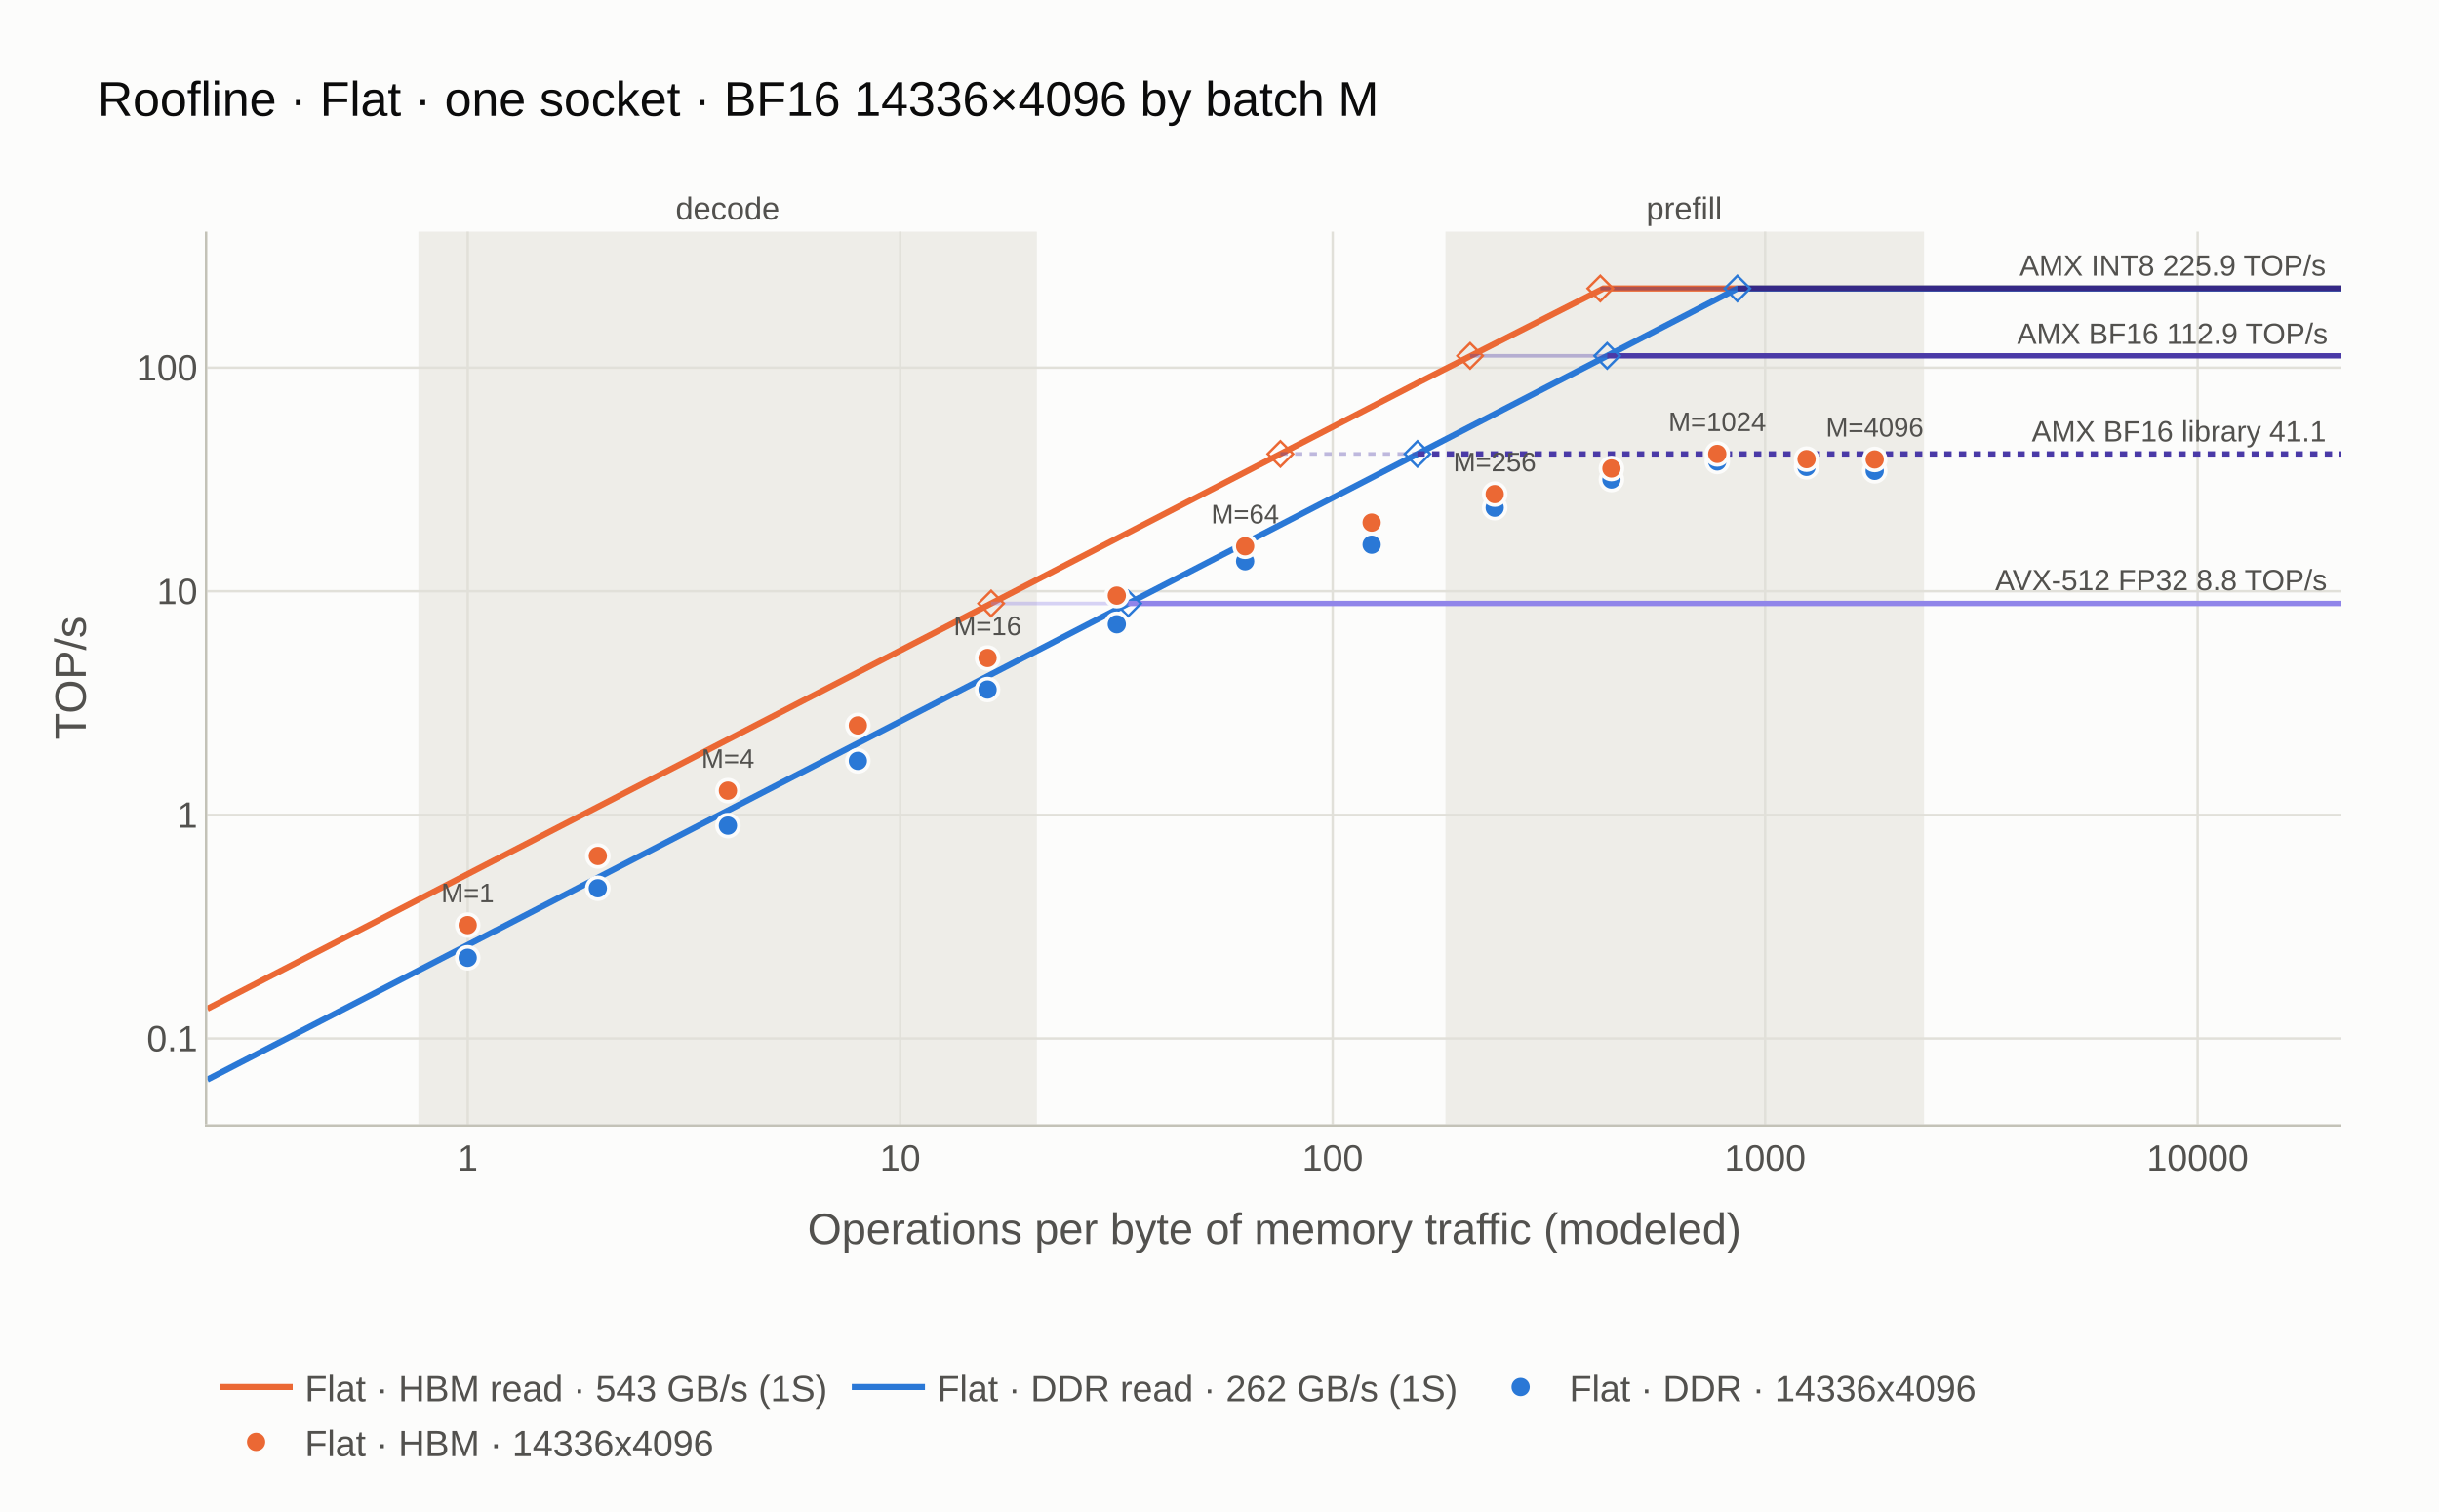
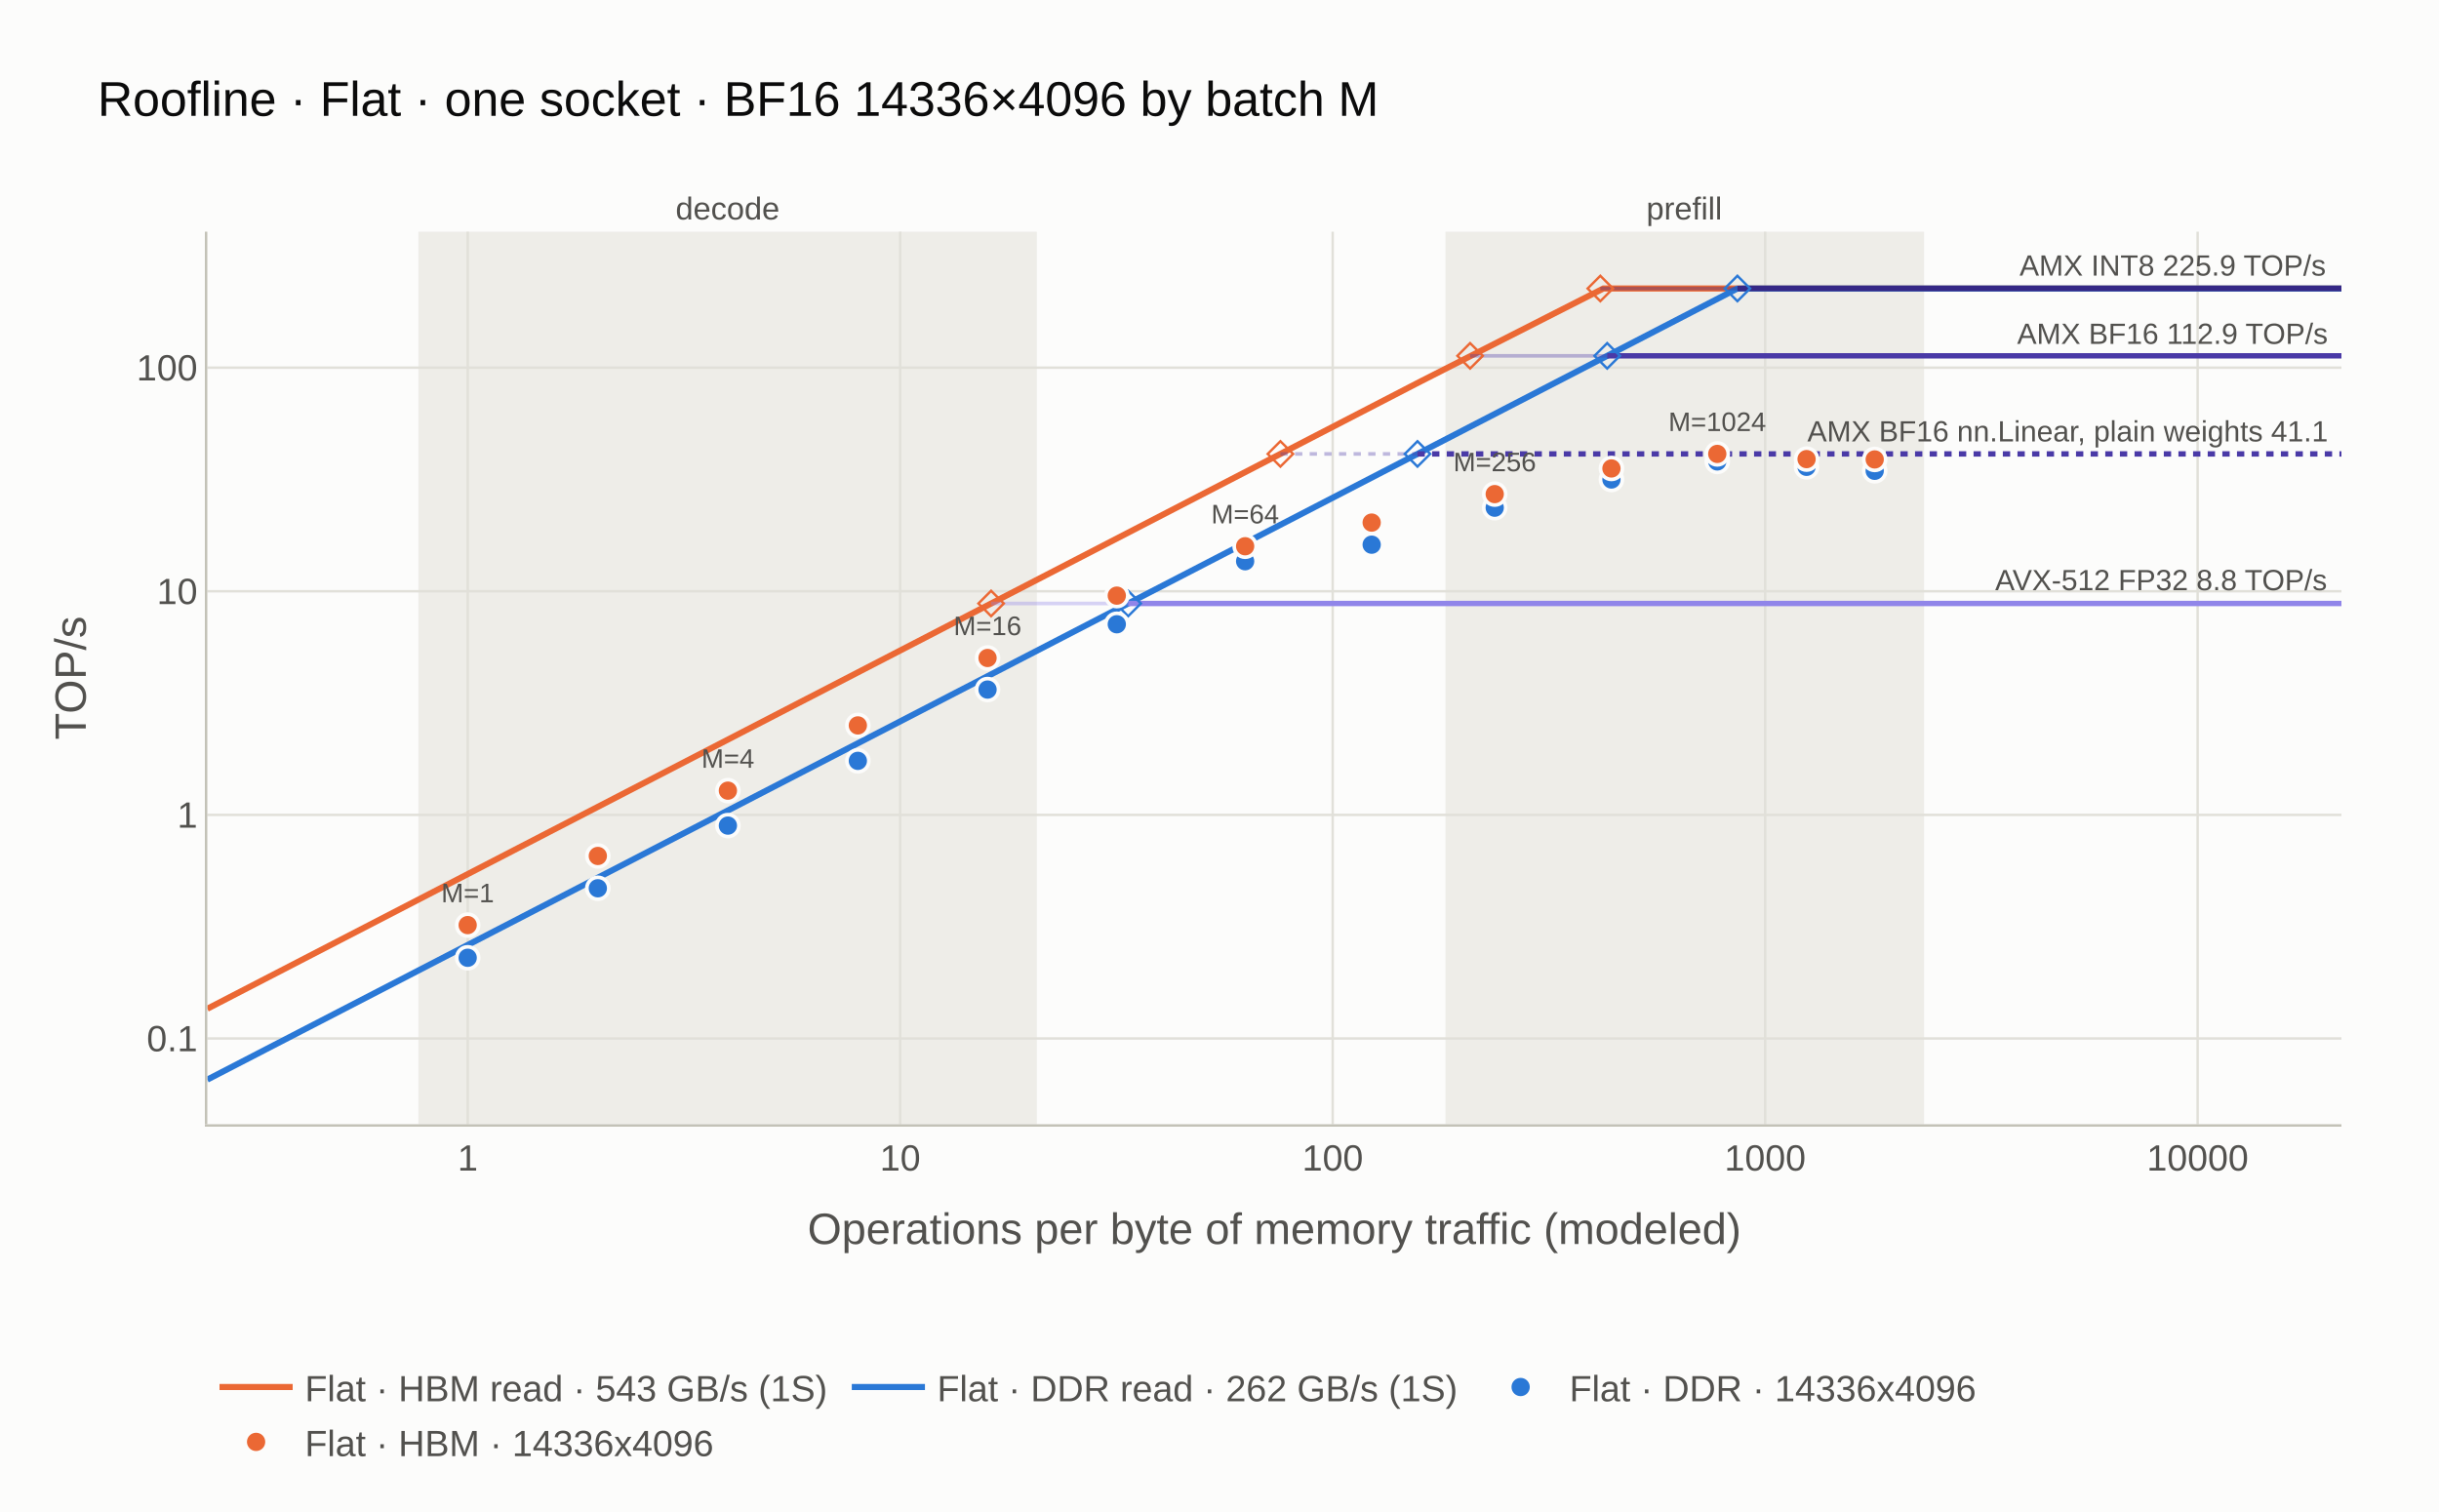
<svg xmlns="http://www.w3.org/2000/svg" class="main-svg" width="1000" height="620" style="" viewBox="0 0 1000 620">
  <rect x="0" y="0" width="1000" height="620" style="fill: rgb(252, 252, 251); fill-opacity: 1;" />
-   <defs id="defs-f7a344">
+   <defs id="defs-053484">
    <g class="clips">
-       <clipPath id="clipf7a344xyplot" class="plotclip">
+       <clipPath id="clip053484xyplot" class="plotclip">
        <rect width="875" height="366" />
      </clipPath>
-       <clipPath class="axesclip" id="clipf7a344x">
+       <clipPath class="axesclip" id="clip053484x">
        <rect x="85" y="0" width="875" height="620" />
      </clipPath>
-       <clipPath class="axesclip" id="clipf7a344y">
+       <clipPath class="axesclip" id="clip053484y">
        <rect x="0" y="95" width="1000" height="366" />
      </clipPath>
-       <clipPath class="axesclip" id="clipf7a344xy">
+       <clipPath class="axesclip" id="clip053484xy">
        <rect x="85" y="95" width="875" height="366" />
      </clipPath>
    </g>
    <g class="gradients" />
    <g class="patterns" />
  </defs>
  <g class="bglayer" />
  <g class="layer-below">
    <g class="imagelayer" />
    <g class="shapelayer">
-       <g class="shape-group" data-index="0" clip-path="url(#clipf7a344x)">
+       <g class="shape-group" data-index="0" clip-path="url(#clip053484x)">
        <path data-index="0" fill-rule="evenodd" d="M171.55,461H425.11V95H171.55Z" style="opacity: 0.55; stroke: rgb(0, 0, 0); stroke-opacity: 0; fill: rgb(225, 224, 217); fill-opacity: 1; stroke-width: 0px;" />
      </g>
-       <g class="shape-group" data-index="1" clip-path="url(#clipf7a344x)">
+       <g class="shape-group" data-index="1" clip-path="url(#clip053484x)">
        <path data-index="1" fill-rule="evenodd" d="M592.64,461H788.85V95H592.64Z" style="opacity: 0.55; stroke: rgb(0, 0, 0); stroke-opacity: 0; fill: rgb(225, 224, 217); fill-opacity: 1; stroke-width: 0px;" />
      </g>
    </g>
  </g>
  <g class="cartesianlayer">
    <g class="subplot xy">
      <g class="layer-subplot">
        <g class="shapelayer" />
        <g class="imagelayer" />
      </g>
      <g class="minor-gridlayer">
        <g class="x" />
        <g class="y" />
      </g>
      <g class="gridlayer">
        <g class="x">
          <path class="xgrid crisp" transform="translate(191.78,0)" d="M0,95v366" style="stroke: rgb(225, 224, 217); stroke-opacity: 1; stroke-width: 1px;" />
          <path class="xgrid crisp" transform="translate(369.09,0)" d="M0,95v366" style="stroke: rgb(225, 224, 217); stroke-opacity: 1; stroke-width: 1px;" />
          <path class="xgrid crisp" transform="translate(546.41,0)" d="M0,95v366" style="stroke: rgb(225, 224, 217); stroke-opacity: 1; stroke-width: 1px;" />
          <path class="xgrid crisp" transform="translate(723.72,0)" d="M0,95v366" style="stroke: rgb(225, 224, 217); stroke-opacity: 1; stroke-width: 1px;" />
          <path class="xgrid crisp" transform="translate(901.04,0)" d="M0,95v366" style="stroke: rgb(225, 224, 217); stroke-opacity: 1; stroke-width: 1px;" />
        </g>
        <g class="y">
          <path class="ygrid crisp" transform="translate(0,425.83)" d="M85,0h875" style="stroke: rgb(225, 224, 217); stroke-opacity: 1; stroke-width: 1px;" />
          <path class="ygrid crisp" transform="translate(0,334.14)" d="M85,0h875" style="stroke: rgb(225, 224, 217); stroke-opacity: 1; stroke-width: 1px;" />
          <path class="ygrid crisp" transform="translate(0,242.45)" d="M85,0h875" style="stroke: rgb(225, 224, 217); stroke-opacity: 1; stroke-width: 1px;" />
          <path class="ygrid crisp" transform="translate(0,150.76)" d="M85,0h875" style="stroke: rgb(225, 224, 217); stroke-opacity: 1; stroke-width: 1px;" />
        </g>
      </g>
      <g class="zerolinelayer" />
      <g class="layer-between">
        <g class="shapelayer" />
        <g class="imagelayer" />
      </g>
      <path class="xlines-below" />
      <path class="ylines-below" />
      <g class="overlines-below" />
      <g class="xaxislayer-below" />
      <g class="yaxislayer-below" />
      <g class="overaxes-below" />
      <g class="overplot">
-         <g class="xy" transform="translate(85,95)" clip-path="url(#clipf7a344xyplot)">
+         <g class="xy" transform="translate(85,95)" clip-path="url(#clip053484xyplot)">
          <g class="scatterlayer mlayer">
-             <g class="trace scatter traced306a9" style="stroke-miterlimit: 2; opacity: 1;">
+             <g class="trace scatter tracecfbb6b" style="stroke-miterlimit: 2; opacity: 1;">
              <g class="fills" />
              <g class="errorbars" />
              <g class="lines">
                <path class="js-line" d="M0,318.64L245.61,191.63L247.81,190.5L495.61,62.35L497.81,61.22L572.37,23.3L574.56,23.3L875,23.3" style="vector-effect: none; fill: none; stroke: rgb(235, 104, 52); stroke-opacity: 1; stroke-width: 2.5px; opacity: 1;" />
              </g>
              <g class="points" />
              <g class="text" />
            </g>
-             <g class="trace scatter tracef768a1" style="stroke-miterlimit: 2; opacity: 1;">
+             <g class="trace scatter trace9ff1a9" style="stroke-miterlimit: 2; opacity: 1;">
              <g class="fills" />
              <g class="errorbars" />
              <g class="lines">
                <path class="js-line" d="M0,347.7L627.19,23.38L629.39,23.3L875,23.3" style="vector-effect: none; fill: none; stroke: rgb(42, 120, 214); stroke-opacity: 1; stroke-width: 2.5px; opacity: 1;" />
              </g>
              <g class="points" />
              <g class="text" />
            </g>
-             <g class="trace scatter traceb6e417" style="stroke-miterlimit: 2; opacity: 0.35;">
+             <g class="trace scatter tracebfca60" style="stroke-miterlimit: 2; opacity: 0.35;">
              <g class="fills" />
              <g class="errorbars" />
              <g class="lines">
                <path class="js-line" d="M321.36,152.46L377.56,152.46" style="vector-effect: none; fill: none; stroke: rgb(144, 133, 233); stroke-opacity: 1; stroke-width: 1.5px; opacity: 1;" />
              </g>
              <g class="points" />
              <g class="text" />
            </g>
-             <g class="trace scatter trace331fb8" style="stroke-miterlimit: 2; opacity: 1;">
+             <g class="trace scatter traceb179e8" style="stroke-miterlimit: 2; opacity: 1;">
              <g class="fills" />
              <g class="errorbars" />
              <g class="lines">
                <path class="js-line" d="M377.56,152.46L875,152.46" style="vector-effect: none; fill: none; stroke: rgb(144, 133, 233); stroke-opacity: 1; stroke-width: 2.2px; opacity: 1;" />
              </g>
              <g class="points" />
              <g class="text" />
            </g>
-             <g class="trace scatter tracef459b9" style="stroke-miterlimit: 2; opacity: 1;">
+             <g class="trace scatter trace73c32b" style="stroke-miterlimit: 2; opacity: 1;">
              <g class="fills" />
              <g class="errorbars" />
              <g class="lines" />
              <g class="points">
                <path class="point" transform="translate(321.36,152.46)" d="M5.2,0L0,5.2L-5.2,0L0,-5.2Z" style="opacity: 1; stroke-width: 1px; stroke: rgb(235, 104, 52); stroke-opacity: 1; fill: none;" />
              </g>
              <g class="text" />
            </g>
-             <g class="trace scatter trace415f04" style="stroke-miterlimit: 2; opacity: 1;">
+             <g class="trace scatter trace537af3" style="stroke-miterlimit: 2; opacity: 1;">
              <g class="fills" />
              <g class="errorbars" />
              <g class="lines" />
              <g class="points">
                <path class="point" transform="translate(377.56,152.46)" d="M5.2,0L0,5.2L-5.2,0L0,-5.2Z" style="opacity: 1; stroke-width: 1px; stroke: rgb(42, 120, 214); stroke-opacity: 1; fill: none;" />
              </g>
              <g class="text" />
            </g>
-             <g class="trace scatter tracea14be7" style="stroke-miterlimit: 2; opacity: 0.35;">
+             <g class="trace scatter tracebf016d" style="stroke-miterlimit: 2; opacity: 0.35;">
              <g class="fills" />
              <g class="errorbars" />
              <g class="lines">
                <path class="js-line" d="M517.75,50.91L573.95,50.91" style="vector-effect: none; fill: none; stroke: rgb(74, 58, 167); stroke-opacity: 1; stroke-width: 1.5px; opacity: 1;" />
              </g>
              <g class="points" />
              <g class="text" />
            </g>
-             <g class="trace scatter trace9df30c" style="stroke-miterlimit: 2; opacity: 1;">
+             <g class="trace scatter traced3f990" style="stroke-miterlimit: 2; opacity: 1;">
              <g class="fills" />
              <g class="errorbars" />
              <g class="lines">
                <path class="js-line" d="M573.95,50.91L875,50.91" style="vector-effect: none; fill: none; stroke: rgb(74, 58, 167); stroke-opacity: 1; stroke-width: 2.2px; opacity: 1;" />
              </g>
              <g class="points" />
              <g class="text" />
            </g>
-             <g class="trace scatter trace383eeb" style="stroke-miterlimit: 2; opacity: 1;">
+             <g class="trace scatter tracea89323" style="stroke-miterlimit: 2; opacity: 1;">
              <g class="fills" />
              <g class="errorbars" />
              <g class="lines" />
              <g class="points">
                <path class="point" transform="translate(517.75,50.91)" d="M5.2,0L0,5.2L-5.2,0L0,-5.2Z" style="opacity: 1; stroke-width: 1px; stroke: rgb(235, 104, 52); stroke-opacity: 1; fill: none;" />
              </g>
              <g class="text" />
            </g>
-             <g class="trace scatter tracea2df5e" style="stroke-miterlimit: 2; opacity: 1;">
+             <g class="trace scatter trace4a9c30" style="stroke-miterlimit: 2; opacity: 1;">
              <g class="fills" />
              <g class="errorbars" />
              <g class="lines" />
              <g class="points">
                <path class="point" transform="translate(573.95,50.91)" d="M5.2,0L0,5.2L-5.2,0L0,-5.2Z" style="opacity: 1; stroke-width: 1px; stroke: rgb(42, 120, 214); stroke-opacity: 1; fill: none;" />
              </g>
              <g class="text" />
            </g>
-             <g class="trace scatter trace046c61" style="stroke-miterlimit: 2; opacity: 0.35;">
+             <g class="trace scatter trace863a5a" style="stroke-miterlimit: 2; opacity: 0.35;">
              <g class="fills" />
              <g class="errorbars" />
              <g class="lines">
                <path class="js-line" d="M571.14,23.3L627.34,23.3" style="vector-effect: none; fill: none; stroke: rgb(53, 40, 134); stroke-opacity: 1; stroke-width: 1.5px; opacity: 1;" />
              </g>
              <g class="points" />
              <g class="text" />
            </g>
-             <g class="trace scatter trace6a70a9" style="stroke-miterlimit: 2; opacity: 1;">
+             <g class="trace scatter traceb2580c" style="stroke-miterlimit: 2; opacity: 1;">
              <g class="fills" />
              <g class="errorbars" />
              <g class="lines">
                <path class="js-line" d="M627.34,23.3L875,23.3" style="vector-effect: none; fill: none; stroke: rgb(53, 40, 134); stroke-opacity: 1; stroke-width: 2.2px; opacity: 1;" />
              </g>
              <g class="points" />
              <g class="text" />
            </g>
-             <g class="trace scatter traceecc439" style="stroke-miterlimit: 2; opacity: 1;">
+             <g class="trace scatter trace6fcd0f" style="stroke-miterlimit: 2; opacity: 1;">
              <g class="fills" />
              <g class="errorbars" />
              <g class="lines" />
              <g class="points">
                <path class="point" transform="translate(571.14,23.3)" d="M5.2,0L0,5.2L-5.2,0L0,-5.2Z" style="opacity: 1; stroke-width: 1px; stroke: rgb(235, 104, 52); stroke-opacity: 1; fill: none;" />
              </g>
              <g class="text" />
            </g>
-             <g class="trace scatter trace635c49" style="stroke-miterlimit: 2; opacity: 1;">
+             <g class="trace scatter trace653d00" style="stroke-miterlimit: 2; opacity: 1;">
              <g class="fills" />
              <g class="errorbars" />
              <g class="lines" />
              <g class="points">
                <path class="point" transform="translate(627.34,23.3)" d="M5.2,0L0,5.2L-5.2,0L0,-5.2Z" style="opacity: 1; stroke-width: 1px; stroke: rgb(42, 120, 214); stroke-opacity: 1; fill: none;" />
              </g>
              <g class="text" />
            </g>
-             <g class="trace scatter traced295c4" style="stroke-miterlimit: 2; opacity: 0.35;">
+             <g class="trace scatter tracecbfda6" style="stroke-miterlimit: 2; opacity: 0.35;">
              <g class="fills" />
              <g class="errorbars" />
              <g class="lines">
                <path class="js-line" d="M439.97,91.13L496.17,91.13" style="vector-effect: none; fill: none; stroke: rgb(74, 58, 167); stroke-opacity: 1; stroke-dasharray: 3px, 3px; stroke-width: 1.5px; opacity: 1;" />
              </g>
              <g class="points" />
              <g class="text" />
            </g>
-             <g class="trace scatter traced4bf57" style="stroke-miterlimit: 2; opacity: 1;">
+             <g class="trace scatter trace44aa90" style="stroke-miterlimit: 2; opacity: 1;">
              <g class="fills" />
              <g class="errorbars" />
              <g class="lines">
                <path class="js-line" d="M496.17,91.13L875,91.13" style="vector-effect: none; fill: none; stroke: rgb(74, 58, 167); stroke-opacity: 1; stroke-dasharray: 3px, 3px; stroke-width: 2.2px; opacity: 1;" />
              </g>
              <g class="points" />
              <g class="text" />
            </g>
-             <g class="trace scatter trace8314a4" style="stroke-miterlimit: 2; opacity: 1;">
+             <g class="trace scatter trace60c4a2" style="stroke-miterlimit: 2; opacity: 1;">
              <g class="fills" />
              <g class="errorbars" />
              <g class="lines" />
              <g class="points">
                <path class="point" transform="translate(439.97,91.13)" d="M5.2,0L0,5.2L-5.2,0L0,-5.2Z" style="opacity: 1; stroke-width: 1px; stroke: rgb(235, 104, 52); stroke-opacity: 1; fill: none;" />
              </g>
              <g class="text" />
            </g>
-             <g class="trace scatter trace6ac8fb" style="stroke-miterlimit: 2; opacity: 1;">
+             <g class="trace scatter trace55d6bc" style="stroke-miterlimit: 2; opacity: 1;">
              <g class="fills" />
              <g class="errorbars" />
              <g class="lines" />
              <g class="points">
                <path class="point" transform="translate(496.17,91.13)" d="M5.2,0L0,5.2L-5.2,0L0,-5.2Z" style="opacity: 1; stroke-width: 1px; stroke: rgb(42, 120, 214); stroke-opacity: 1; fill: none;" />
              </g>
              <g class="text" />
            </g>
-             <g class="trace scatter trace1db5e9" style="stroke-miterlimit: 2; opacity: 1;">
+             <g class="trace scatter traceb1c34e" style="stroke-miterlimit: 2; opacity: 1;">
              <g class="fills" />
              <g class="errorbars" />
              <g class="lines" />
              <g class="points">
                <path class="point plotly-customdata" transform="translate(106.75,297.74)" d="M4.5,0A4.5,4.5 0 1,1 0,-4.5A4.5,4.5 0 0,1 4.5,0Z" style="opacity: 1; stroke-width: 1.5px; fill: rgb(42, 120, 214); fill-opacity: 1; stroke: rgb(252, 252, 251); stroke-opacity: 1;" />
                <path class="point plotly-customdata" transform="translate(160.11,269.24)" d="M4.5,0A4.5,4.5 0 1,1 0,-4.5A4.5,4.5 0 0,1 4.5,0Z" style="opacity: 1; stroke-width: 1.5px; fill: rgb(42, 120, 214); fill-opacity: 1; stroke: rgb(252, 252, 251); stroke-opacity: 1;" />
                <path class="point plotly-customdata" transform="translate(213.44,243.54)" d="M4.5,0A4.5,4.5 0 1,1 0,-4.5A4.5,4.5 0 0,1 4.5,0Z" style="opacity: 1; stroke-width: 1.5px; fill: rgb(42, 120, 214); fill-opacity: 1; stroke: rgb(252, 252, 251); stroke-opacity: 1;" />
                <path class="point plotly-customdata" transform="translate(266.72,216.99)" d="M4.5,0A4.5,4.5 0 1,1 0,-4.5A4.5,4.5 0 0,1 4.5,0Z" style="opacity: 1; stroke-width: 1.5px; fill: rgb(42, 120, 214); fill-opacity: 1; stroke: rgb(252, 252, 251); stroke-opacity: 1;" />
                <path class="point plotly-customdata" transform="translate(319.9,187.76)" d="M4.5,0A4.5,4.5 0 1,1 0,-4.5A4.5,4.5 0 0,1 4.5,0Z" style="opacity: 1; stroke-width: 1.5px; fill: rgb(42, 120, 214); fill-opacity: 1; stroke: rgb(252, 252, 251); stroke-opacity: 1;" />
                <path class="point plotly-customdata" transform="translate(372.89,160.98)" d="M4.5,0A4.5,4.5 0 1,1 0,-4.5A4.5,4.5 0 0,1 4.5,0Z" style="opacity: 1; stroke-width: 1.5px; fill: rgb(42, 120, 214); fill-opacity: 1; stroke: rgb(252, 252, 251); stroke-opacity: 1;" />
                <path class="point plotly-customdata" transform="translate(425.51,135.14)" d="M4.5,0A4.5,4.5 0 1,1 0,-4.5A4.5,4.5 0 0,1 4.5,0Z" style="opacity: 1; stroke-width: 1.5px; fill: rgb(42, 120, 214); fill-opacity: 1; stroke: rgb(252, 252, 251); stroke-opacity: 1;" />
                <path class="point plotly-customdata" transform="translate(477.39,128.35)" d="M4.5,0A4.5,4.5 0 1,1 0,-4.5A4.5,4.5 0 0,1 4.5,0Z" style="opacity: 1; stroke-width: 1.5px; fill: rgb(42, 120, 214); fill-opacity: 1; stroke: rgb(252, 252, 251); stroke-opacity: 1;" />
                <path class="point plotly-customdata" transform="translate(527.84,113.18)" d="M4.5,0A4.5,4.5 0 1,1 0,-4.5A4.5,4.5 0 0,1 4.5,0Z" style="opacity: 1; stroke-width: 1.5px; fill: rgb(42, 120, 214); fill-opacity: 1; stroke: rgb(252, 252, 251); stroke-opacity: 1;" />
                <path class="point plotly-customdata" transform="translate(575.7,101.62)" d="M4.5,0A4.5,4.5 0 1,1 0,-4.5A4.5,4.5 0 0,1 4.5,0Z" style="opacity: 1; stroke-width: 1.5px; fill: rgb(42, 120, 214); fill-opacity: 1; stroke: rgb(252, 252, 251); stroke-opacity: 1;" />
                <path class="point plotly-customdata" transform="translate(619.09,94.21)" d="M4.5,0A4.5,4.5 0 1,1 0,-4.5A4.5,4.5 0 0,1 4.5,0Z" style="opacity: 1; stroke-width: 1.5px; fill: rgb(42, 120, 214); fill-opacity: 1; stroke: rgb(252, 252, 251); stroke-opacity: 1;" />
                <path class="point plotly-customdata" transform="translate(655.7,96.43)" d="M4.5,0A4.5,4.5 0 1,1 0,-4.5A4.5,4.5 0 0,1 4.5,0Z" style="opacity: 1; stroke-width: 1.5px; fill: rgb(42, 120, 214); fill-opacity: 1; stroke: rgb(252, 252, 251); stroke-opacity: 1;" />
                <path class="point plotly-customdata" transform="translate(683.64,98.06)" d="M4.5,0A4.5,4.5 0 1,1 0,-4.5A4.5,4.5 0 0,1 4.5,0Z" style="opacity: 1; stroke-width: 1.5px; fill: rgb(42, 120, 214); fill-opacity: 1; stroke: rgb(252, 252, 251); stroke-opacity: 1;" />
              </g>
              <g class="text">
                <g class="textpoint" />
                <g class="textpoint" />
                <g class="textpoint" />
                <g class="textpoint" />
                <g class="textpoint" />
                <g class="textpoint" />
                <g class="textpoint" />
                <g class="textpoint" />
                <g class="textpoint" />
                <g class="textpoint" />
                <g class="textpoint" />
                <g class="textpoint" />
                <g class="textpoint" />
              </g>
            </g>
-             <g class="trace scatter tracefa9345" style="stroke-miterlimit: 2; opacity: 1;">
+             <g class="trace scatter trace70e5ca" style="stroke-miterlimit: 2; opacity: 1;">
              <g class="fills" />
              <g class="errorbars" />
              <g class="lines" />
              <g class="points">
                <path class="point plotly-customdata" transform="translate(106.75,284.34)" d="M4.5,0A4.5,4.5 0 1,1 0,-4.5A4.5,4.5 0 0,1 4.5,0Z" style="opacity: 1; stroke-width: 1.5px; fill: rgb(235, 104, 52); fill-opacity: 1; stroke: rgb(252, 252, 251); stroke-opacity: 1;" />
                <path class="point plotly-customdata" transform="translate(160.11,255.99)" d="M4.5,0A4.5,4.5 0 1,1 0,-4.5A4.5,4.5 0 0,1 4.5,0Z" style="opacity: 1; stroke-width: 1.5px; fill: rgb(235, 104, 52); fill-opacity: 1; stroke: rgb(252, 252, 251); stroke-opacity: 1;" />
                <path class="point plotly-customdata" transform="translate(213.44,229.21)" d="M4.5,0A4.5,4.5 0 1,1 0,-4.5A4.5,4.5 0 0,1 4.5,0Z" style="opacity: 1; stroke-width: 1.5px; fill: rgb(235, 104, 52); fill-opacity: 1; stroke: rgb(252, 252, 251); stroke-opacity: 1;" />
                <path class="point plotly-customdata" transform="translate(266.72,202.46)" d="M4.5,0A4.5,4.5 0 1,1 0,-4.5A4.5,4.5 0 0,1 4.5,0Z" style="opacity: 1; stroke-width: 1.5px; fill: rgb(235, 104, 52); fill-opacity: 1; stroke: rgb(252, 252, 251); stroke-opacity: 1;" />
                <path class="point plotly-customdata" transform="translate(319.9,174.81)" d="M4.5,0A4.5,4.5 0 1,1 0,-4.5A4.5,4.5 0 0,1 4.5,0Z" style="opacity: 1; stroke-width: 1.5px; fill: rgb(235, 104, 52); fill-opacity: 1; stroke: rgb(252, 252, 251); stroke-opacity: 1;" />
                <path class="point plotly-customdata" transform="translate(372.89,149.24)" d="M4.5,0A4.5,4.5 0 1,1 0,-4.5A4.5,4.5 0 0,1 4.5,0Z" style="opacity: 1; stroke-width: 1.5px; fill: rgb(235, 104, 52); fill-opacity: 1; stroke: rgb(252, 252, 251); stroke-opacity: 1;" />
                <path class="point plotly-customdata" transform="translate(425.51,128.99)" d="M4.5,0A4.5,4.5 0 1,1 0,-4.5A4.5,4.5 0 0,1 4.5,0Z" style="opacity: 1; stroke-width: 1.5px; fill: rgb(235, 104, 52); fill-opacity: 1; stroke: rgb(252, 252, 251); stroke-opacity: 1;" />
                <path class="point plotly-customdata" transform="translate(477.39,119.29)" d="M4.5,0A4.5,4.5 0 1,1 0,-4.5A4.5,4.5 0 0,1 4.5,0Z" style="opacity: 1; stroke-width: 1.5px; fill: rgb(235, 104, 52); fill-opacity: 1; stroke: rgb(252, 252, 251); stroke-opacity: 1;" />
                <path class="point plotly-customdata" transform="translate(527.84,107.61)" d="M4.5,0A4.5,4.5 0 1,1 0,-4.5A4.5,4.5 0 0,1 4.5,0Z" style="opacity: 1; stroke-width: 1.5px; fill: rgb(235, 104, 52); fill-opacity: 1; stroke: rgb(252, 252, 251); stroke-opacity: 1;" />
                <path class="point plotly-customdata" transform="translate(575.7,97.09)" d="M4.5,0A4.5,4.5 0 1,1 0,-4.5A4.5,4.5 0 0,1 4.5,0Z" style="opacity: 1; stroke-width: 1.5px; fill: rgb(235, 104, 52); fill-opacity: 1; stroke: rgb(252, 252, 251); stroke-opacity: 1;" />
                <path class="point plotly-customdata" transform="translate(619.09,91.13)" d="M4.5,0A4.5,4.5 0 1,1 0,-4.5A4.5,4.5 0 0,1 4.5,0Z" style="opacity: 1; stroke-width: 1.5px; fill: rgb(235, 104, 52); fill-opacity: 1; stroke: rgb(252, 252, 251); stroke-opacity: 1;" />
                <path class="point plotly-customdata" transform="translate(655.7,93.26)" d="M4.5,0A4.5,4.5 0 1,1 0,-4.5A4.5,4.5 0 0,1 4.5,0Z" style="opacity: 1; stroke-width: 1.5px; fill: rgb(235, 104, 52); fill-opacity: 1; stroke: rgb(252, 252, 251); stroke-opacity: 1;" />
                <path class="point plotly-customdata" transform="translate(683.64,93.39)" d="M4.5,0A4.5,4.5 0 1,1 0,-4.5A4.5,4.5 0 0,1 4.5,0Z" style="opacity: 1; stroke-width: 1.5px; fill: rgb(235, 104, 52); fill-opacity: 1; stroke: rgb(252, 252, 251); stroke-opacity: 1;" />
              </g>
              <g class="text">
                <g class="textpoint" transform="translate(0,-9.375)">
                  <text x="106.75" y="284.34" text-anchor="middle" style="font-family: Arial; font-size: 11px; fill: rgb(82, 81, 78); fill-opacity: 1; white-space: pre;">M=1</text>
                </g>
                <g class="textpoint" />
                <g class="textpoint" transform="translate(0,-9.375)">
                  <text x="213.44" y="229.21" text-anchor="middle" style="font-family: Arial; font-size: 11px; fill: rgb(82, 81, 78); fill-opacity: 1; white-space: pre;">M=4</text>
                </g>
                <g class="textpoint" />
                <g class="textpoint" transform="translate(0,-9.375)">
                  <text x="319.9" y="174.81" text-anchor="middle" style="font-family: Arial; font-size: 11px; fill: rgb(82, 81, 78); fill-opacity: 1; white-space: pre;">M=16</text>
                </g>
                <g class="textpoint" />
                <g class="textpoint" transform="translate(0,-9.375)">
                  <text x="425.51" y="128.99" text-anchor="middle" style="font-family: Arial; font-size: 11px; fill: rgb(82, 81, 78); fill-opacity: 1; white-space: pre;">M=64</text>
                </g>
                <g class="textpoint" />
                <g class="textpoint" transform="translate(0,-9.375)">
                  <text x="527.84" y="107.61" text-anchor="middle" style="font-family: Arial; font-size: 11px; fill: rgb(82, 81, 78); fill-opacity: 1; white-space: pre;">M=256</text>
                </g>
                <g class="textpoint" />
                <g class="textpoint" transform="translate(0,-9.375)">
                  <text x="619.09" y="91.13" text-anchor="middle" style="font-family: Arial; font-size: 11px; fill: rgb(82, 81, 78); fill-opacity: 1; white-space: pre;">M=1024</text>
                </g>
                <g class="textpoint" />
-                 <g class="textpoint" transform="translate(0,-9.375)">
-                   <text x="683.64" y="93.39" text-anchor="middle" style="font-family: Arial; font-size: 11px; fill: rgb(82, 81, 78); fill-opacity: 1; white-space: pre;">M=4096</text>
-                 </g>
+                 <g class="textpoint" />
              </g>
            </g>
          </g>
        </g>
      </g>
      <g class="zerolinelayer-above" />
      <path class="xlines-above crisp" d="M84,461.5H960" style="fill: none; stroke-width: 1px; stroke: rgb(195, 194, 183); stroke-opacity: 1;" />
      <path class="ylines-above crisp" d="M84.5,95V461" style="fill: none; stroke-width: 1px; stroke: rgb(195, 194, 183); stroke-opacity: 1;" />
      <g class="overlines-above" />
      <g class="xaxislayer-above">
        <g class="xtick">
          <text text-anchor="middle" x="0" y="480" transform="translate(191.78,0)" style="font-family: Arial; font-size: 15px; fill: rgb(82, 81, 78); fill-opacity: 1; white-space: pre;">1</text>
        </g>
        <g class="xtick">
          <text text-anchor="middle" x="0" y="480" style="font-family: Arial; font-size: 15px; fill: rgb(82, 81, 78); fill-opacity: 1; white-space: pre;" transform="translate(369.09,0)">10</text>
        </g>
        <g class="xtick">
          <text text-anchor="middle" x="0" y="480" style="font-family: Arial; font-size: 15px; fill: rgb(82, 81, 78); fill-opacity: 1; white-space: pre;" transform="translate(546.41,0)">100</text>
        </g>
        <g class="xtick">
          <text text-anchor="middle" x="0" y="480" style="font-family: Arial; font-size: 15px; fill: rgb(82, 81, 78); fill-opacity: 1; white-space: pre;" transform="translate(723.72,0)">1000</text>
        </g>
        <g class="xtick">
          <text text-anchor="middle" x="0" y="480" style="font-family: Arial; font-size: 15px; fill: rgb(82, 81, 78); fill-opacity: 1; white-space: pre;" transform="translate(901.04,0)">10000</text>
        </g>
      </g>
      <g class="yaxislayer-above">
        <g class="ytick">
          <text text-anchor="end" x="81" y="5.25" transform="translate(0,425.83)" style="font-family: Arial; font-size: 15px; fill: rgb(82, 81, 78); fill-opacity: 1; white-space: pre;">0.1</text>
        </g>
        <g class="ytick">
          <text text-anchor="end" x="81" y="5.25" style="font-family: Arial; font-size: 15px; fill: rgb(82, 81, 78); fill-opacity: 1; white-space: pre;" transform="translate(0,334.14)">1</text>
        </g>
        <g class="ytick">
          <text text-anchor="end" x="81" y="5.25" style="font-family: Arial; font-size: 15px; fill: rgb(82, 81, 78); fill-opacity: 1; white-space: pre;" transform="translate(0,242.45)">10</text>
        </g>
        <g class="ytick">
          <text text-anchor="end" x="81" y="5.25" style="font-family: Arial; font-size: 15px; fill: rgb(82, 81, 78); fill-opacity: 1; white-space: pre;" transform="translate(0,150.76)">100</text>
        </g>
      </g>
      <g class="overaxes-above" />
    </g>
  </g>
  <g class="polarlayer" />
  <g class="smithlayer" />
  <g class="ternarylayer" />
  <g class="geolayer" />
  <g class="funnelarealayer" />
  <g class="pielayer" />
  <g class="iciclelayer" />
  <g class="treemaplayer" />
  <g class="sunburstlayer" />
  <g class="glimages" />
-   <defs id="topdefs-f7a344">
+   <defs id="topdefs-053484">
    <g class="clips" />
-     <clipPath id="legendf7a344">
+     <clipPath id="legend053484">
      <rect width="731" height="55" x="0" y="0" />
    </clipPath>
  </defs>
  <g class="layer-above">
    <g class="imagelayer" />
    <g class="shapelayer" />
  </g>
  <g class="infolayer">
    <g class="legend" pointer-events="all" transform="translate(85,552.5)">
      <rect class="bg" shape-rendering="crispEdges" style="stroke: rgb(68, 68, 68); stroke-opacity: 1; fill: rgb(252, 252, 251); fill-opacity: 1; stroke-width: 0px;" width="731" height="55" x="0" y="0" />
-       <g class="scrollbox" transform="" clip-path="url(#legendf7a344)">
+       <g class="scrollbox" transform="" clip-path="url(#legend053484)">
        <g class="groups">
          <g class="traces" transform="translate(0,16.25)" style="opacity: 1;">
            <text class="legendtext" text-anchor="start" x="40" y="5.85" style="font-family: Arial; font-size: 15px; fill: rgb(82, 81, 78); fill-opacity: 1; white-space: pre;">Flat · HBM read · 543 GB/s (1S)</text>
            <g class="layers" style="opacity: 1;">
              <g class="legendfill" />
              <g class="legendlines">
                <path class="js-line" d="M5,0h30" style="fill: none; stroke: rgb(235, 104, 52); stroke-opacity: 1; stroke-width: 2.5px;" />
              </g>
              <g class="legendsymbols">
                <g class="legendpoints" />
              </g>
            </g>
            <rect class="legendtoggle" x="0" y="-11.25" width="256.734" height="22.5" style="fill: rgb(0, 0, 0); fill-opacity: 0;" />
          </g>
          <g class="traces" transform="translate(259.2344,16.25)" style="opacity: 1;">
            <text class="legendtext" text-anchor="start" x="40" y="5.85" style="font-family: Arial; font-size: 15px; fill: rgb(82, 81, 78); fill-opacity: 1; white-space: pre;">Flat · DDR read · 262 GB/s (1S)</text>
            <g class="layers" style="opacity: 1;">
              <g class="legendfill" />
              <g class="legendlines">
                <path class="js-line" d="M5,0h30" style="fill: none; stroke: rgb(42, 120, 214); stroke-opacity: 1; stroke-width: 2.5px;" />
              </g>
              <g class="legendsymbols">
                <g class="legendpoints" />
              </g>
            </g>
            <rect class="legendtoggle" x="0" y="-11.25" width="255.906" height="22.5" style="fill: rgb(0, 0, 0); fill-opacity: 0;" />
          </g>
          <g class="traces" transform="translate(518.4688,16.25)" style="opacity: 1;">
            <text class="legendtext" text-anchor="start" x="40" y="5.85" style="font-family: Arial; font-size: 15px; fill: rgb(82, 81, 78); fill-opacity: 1; white-space: pre;">Flat · DDR · 14336x4096</text>
            <g class="layers" style="opacity: 1;">
              <g class="legendfill" />
              <g class="legendlines" />
              <g class="legendsymbols">
                <g class="legendpoints">
                  <path class="scatterpts" transform="translate(20,0)" d="M4.5,0A4.5,4.5 0 1,1 0,-4.5A4.5,4.5 0 0,1 4.5,0Z" style="opacity: 1; stroke-width: 1.5px; fill: rgb(42, 120, 214); fill-opacity: 1; stroke: rgb(252, 252, 251); stroke-opacity: 1;" />
                </g>
              </g>
            </g>
            <rect class="legendtoggle" x="0" y="-11.25" width="209.25" height="22.5" style="fill: rgb(0, 0, 0); fill-opacity: 0;" />
          </g>
          <g class="traces" transform="translate(0,38.75)" style="opacity: 1;">
            <text class="legendtext" text-anchor="start" x="40" y="5.85" style="font-family: Arial; font-size: 15px; fill: rgb(82, 81, 78); fill-opacity: 1; white-space: pre;">Flat · HBM · 14336x4096</text>
            <g class="layers" style="opacity: 1;">
              <g class="legendfill" />
              <g class="legendlines" />
              <g class="legendsymbols">
                <g class="legendpoints">
                  <path class="scatterpts" transform="translate(20,0)" d="M4.5,0A4.5,4.5 0 1,1 0,-4.5A4.5,4.5 0 0,1 4.5,0Z" style="opacity: 1; stroke-width: 1.5px; fill: rgb(235, 104, 52); fill-opacity: 1; stroke: rgb(252, 252, 251); stroke-opacity: 1;" />
                </g>
              </g>
            </g>
            <rect class="legendtoggle" x="0" y="-11.25" width="210.078" height="22.5" style="fill: rgb(0, 0, 0); fill-opacity: 0;" />
          </g>
        </g>
      </g>
      <rect class="scrollbar" rx="20" ry="3" width="0" height="0" style="fill: rgb(128, 139, 164); fill-opacity: 1;" x="0" y="0" />
    </g>
    <g class="g-gtitle">
      <text class="gtitle" x="40" y="47.5" text-anchor="start" dy="0em" style="opacity: 1; font-family: Arial; font-size: 20px; fill: rgb(11, 11, 11); fill-opacity: 1; white-space: pre;">Roofline · Flat · one socket · BF16 14336×4096 by batch M</text>
    </g>
    <g class="g-xtitle">
      <text class="xtitle" x="522.5" y="510.1" text-anchor="middle" style="opacity: 1; font-family: Arial; font-size: 18px; fill: rgb(82, 81, 78); fill-opacity: 1; white-space: pre;">Operations per byte of memory traffic (modeled)</text>
    </g>
    <g class="g-ytitle">
      <text class="ytitle" transform="rotate(-90,35.16875,278)" x="35.169" y="278" text-anchor="middle" style="opacity: 1; font-family: Arial; font-size: 18px; fill: rgb(82, 81, 78); fill-opacity: 1; white-space: pre;">TOP/s</text>
    </g>
    <g class="annotation" data-index="0" style="opacity: 1;">
      <g class="annotation-text-g" transform="rotate(0,298.33,85.5)">
        <g class="cursor-pointer" transform="translate(275,76)">
          <rect class="bg" x="0.5" y="0.5" width="46" height="18" style="stroke-width: 1px; stroke: rgb(0, 0, 0); stroke-opacity: 0; fill: rgb(0, 0, 0); fill-opacity: 0;" />
          <text class="annotation-text" text-anchor="middle" x="23.328" y="14" style="font-family: Arial; font-size: 13px; fill: rgb(82, 81, 78); fill-opacity: 1; white-space: pre;">decode</text>
        </g>
      </g>
    </g>
    <g class="annotation" data-index="1" style="opacity: 1;">
      <g class="annotation-text-g" transform="rotate(0,690.74,85.5)">
        <g class="cursor-pointer" transform="translate(673,76)">
          <rect class="bg" x="0.5" y="0.5" width="34" height="18" style="stroke-width: 1px; stroke: rgb(0, 0, 0); stroke-opacity: 0; fill: rgb(0, 0, 0); fill-opacity: 0;" />
          <text class="annotation-text" text-anchor="middle" x="17.539" y="14" style="font-family: Arial; font-size: 13px; fill: rgb(82, 81, 78); fill-opacity: 1; white-space: pre;">prefill</text>
        </g>
      </g>
    </g>
    <g class="annotation" data-index="2" style="opacity: 1;">
      <g class="annotation-text-g" transform="rotate(0,886,238.46)">
        <g class="cursor-pointer" transform="translate(816,229)">
          <rect class="bg" x="0.5" y="0.5" width="139" height="17" style="stroke-width: 1px; stroke: rgb(0, 0, 0); stroke-opacity: 0; fill: rgb(0, 0, 0); fill-opacity: 0;" />
          <text class="annotation-text" text-anchor="middle" x="70.057" y="13" style="font-family: Arial; font-size: 12px; fill: rgb(82, 81, 78); fill-opacity: 1; white-space: pre;">AVX-512 FP32 8.8 TOP/s</text>
        </g>
      </g>
    </g>
    <g class="annotation" data-index="3" style="opacity: 1;">
      <g class="annotation-text-g" transform="rotate(0,890.5,136.91)">
        <g class="cursor-pointer" transform="translate(825,128)">
          <rect class="bg" x="0.5" y="0.5" width="130" height="17" style="stroke-width: 1px; stroke: rgb(0, 0, 0); stroke-opacity: 0; fill: rgb(0, 0, 0); fill-opacity: 0;" />
          <text class="annotation-text" text-anchor="middle" x="65.721" y="13" style="font-family: Arial; font-size: 12px; fill: rgb(82, 81, 78); fill-opacity: 1; white-space: pre;">AMX BF16 112.9 TOP/s</text>
        </g>
      </g>
    </g>
    <g class="annotation" data-index="4" style="opacity: 1;">
      <g class="annotation-text-g" transform="rotate(0,891,109.3)">
        <g class="cursor-pointer" transform="translate(826,100)">
          <rect class="bg" x="0.5" y="0.5" width="129" height="17" style="stroke-width: 1px; stroke: rgb(0, 0, 0); stroke-opacity: 0; fill: rgb(0, 0, 0); fill-opacity: 0;" />
          <text class="annotation-text" text-anchor="middle" x="64.822" y="13" style="font-family: Arial; font-size: 12px; fill: rgb(82, 81, 78); fill-opacity: 1; white-space: pre;">AMX INT8 225.9 TOP/s</text>
        </g>
      </g>
    </g>
    <g class="annotation" data-index="5" style="opacity: 1;">
-       <g class="annotation-text-g" transform="rotate(0,893.5,177.13)">
-         <g class="cursor-pointer" transform="translate(831,168)">
-           <rect class="bg" x="0.5" y="0.5" width="124" height="17" style="stroke-width: 1px; stroke: rgb(0, 0, 0); stroke-opacity: 0; fill: rgb(0, 0, 0); fill-opacity: 0;" />
-           <text class="annotation-text" text-anchor="middle" x="62.377" y="13" style="font-family: Arial; font-size: 12px; fill: rgb(82, 81, 78); fill-opacity: 1; white-space: pre;">AMX BF16 library 41.1</text>
+       <g class="annotation-text-g" transform="rotate(0,847.5,177.13)">
+         <g class="cursor-pointer" transform="translate(739,168)">
+           <rect class="bg" x="0.5" y="0.5" width="216" height="17" style="stroke-width: 1px; stroke: rgb(0, 0, 0); stroke-opacity: 0; fill: rgb(0, 0, 0); fill-opacity: 0;" />
+           <text class="annotation-text" text-anchor="middle" x="108.752" y="13" style="font-family: Arial; font-size: 12px; fill: rgb(82, 81, 78); fill-opacity: 1; white-space: pre;">AMX BF16 nn.Linear, plain weights 41.1</text>
        </g>
      </g>
    </g>
  </g>
</svg>
